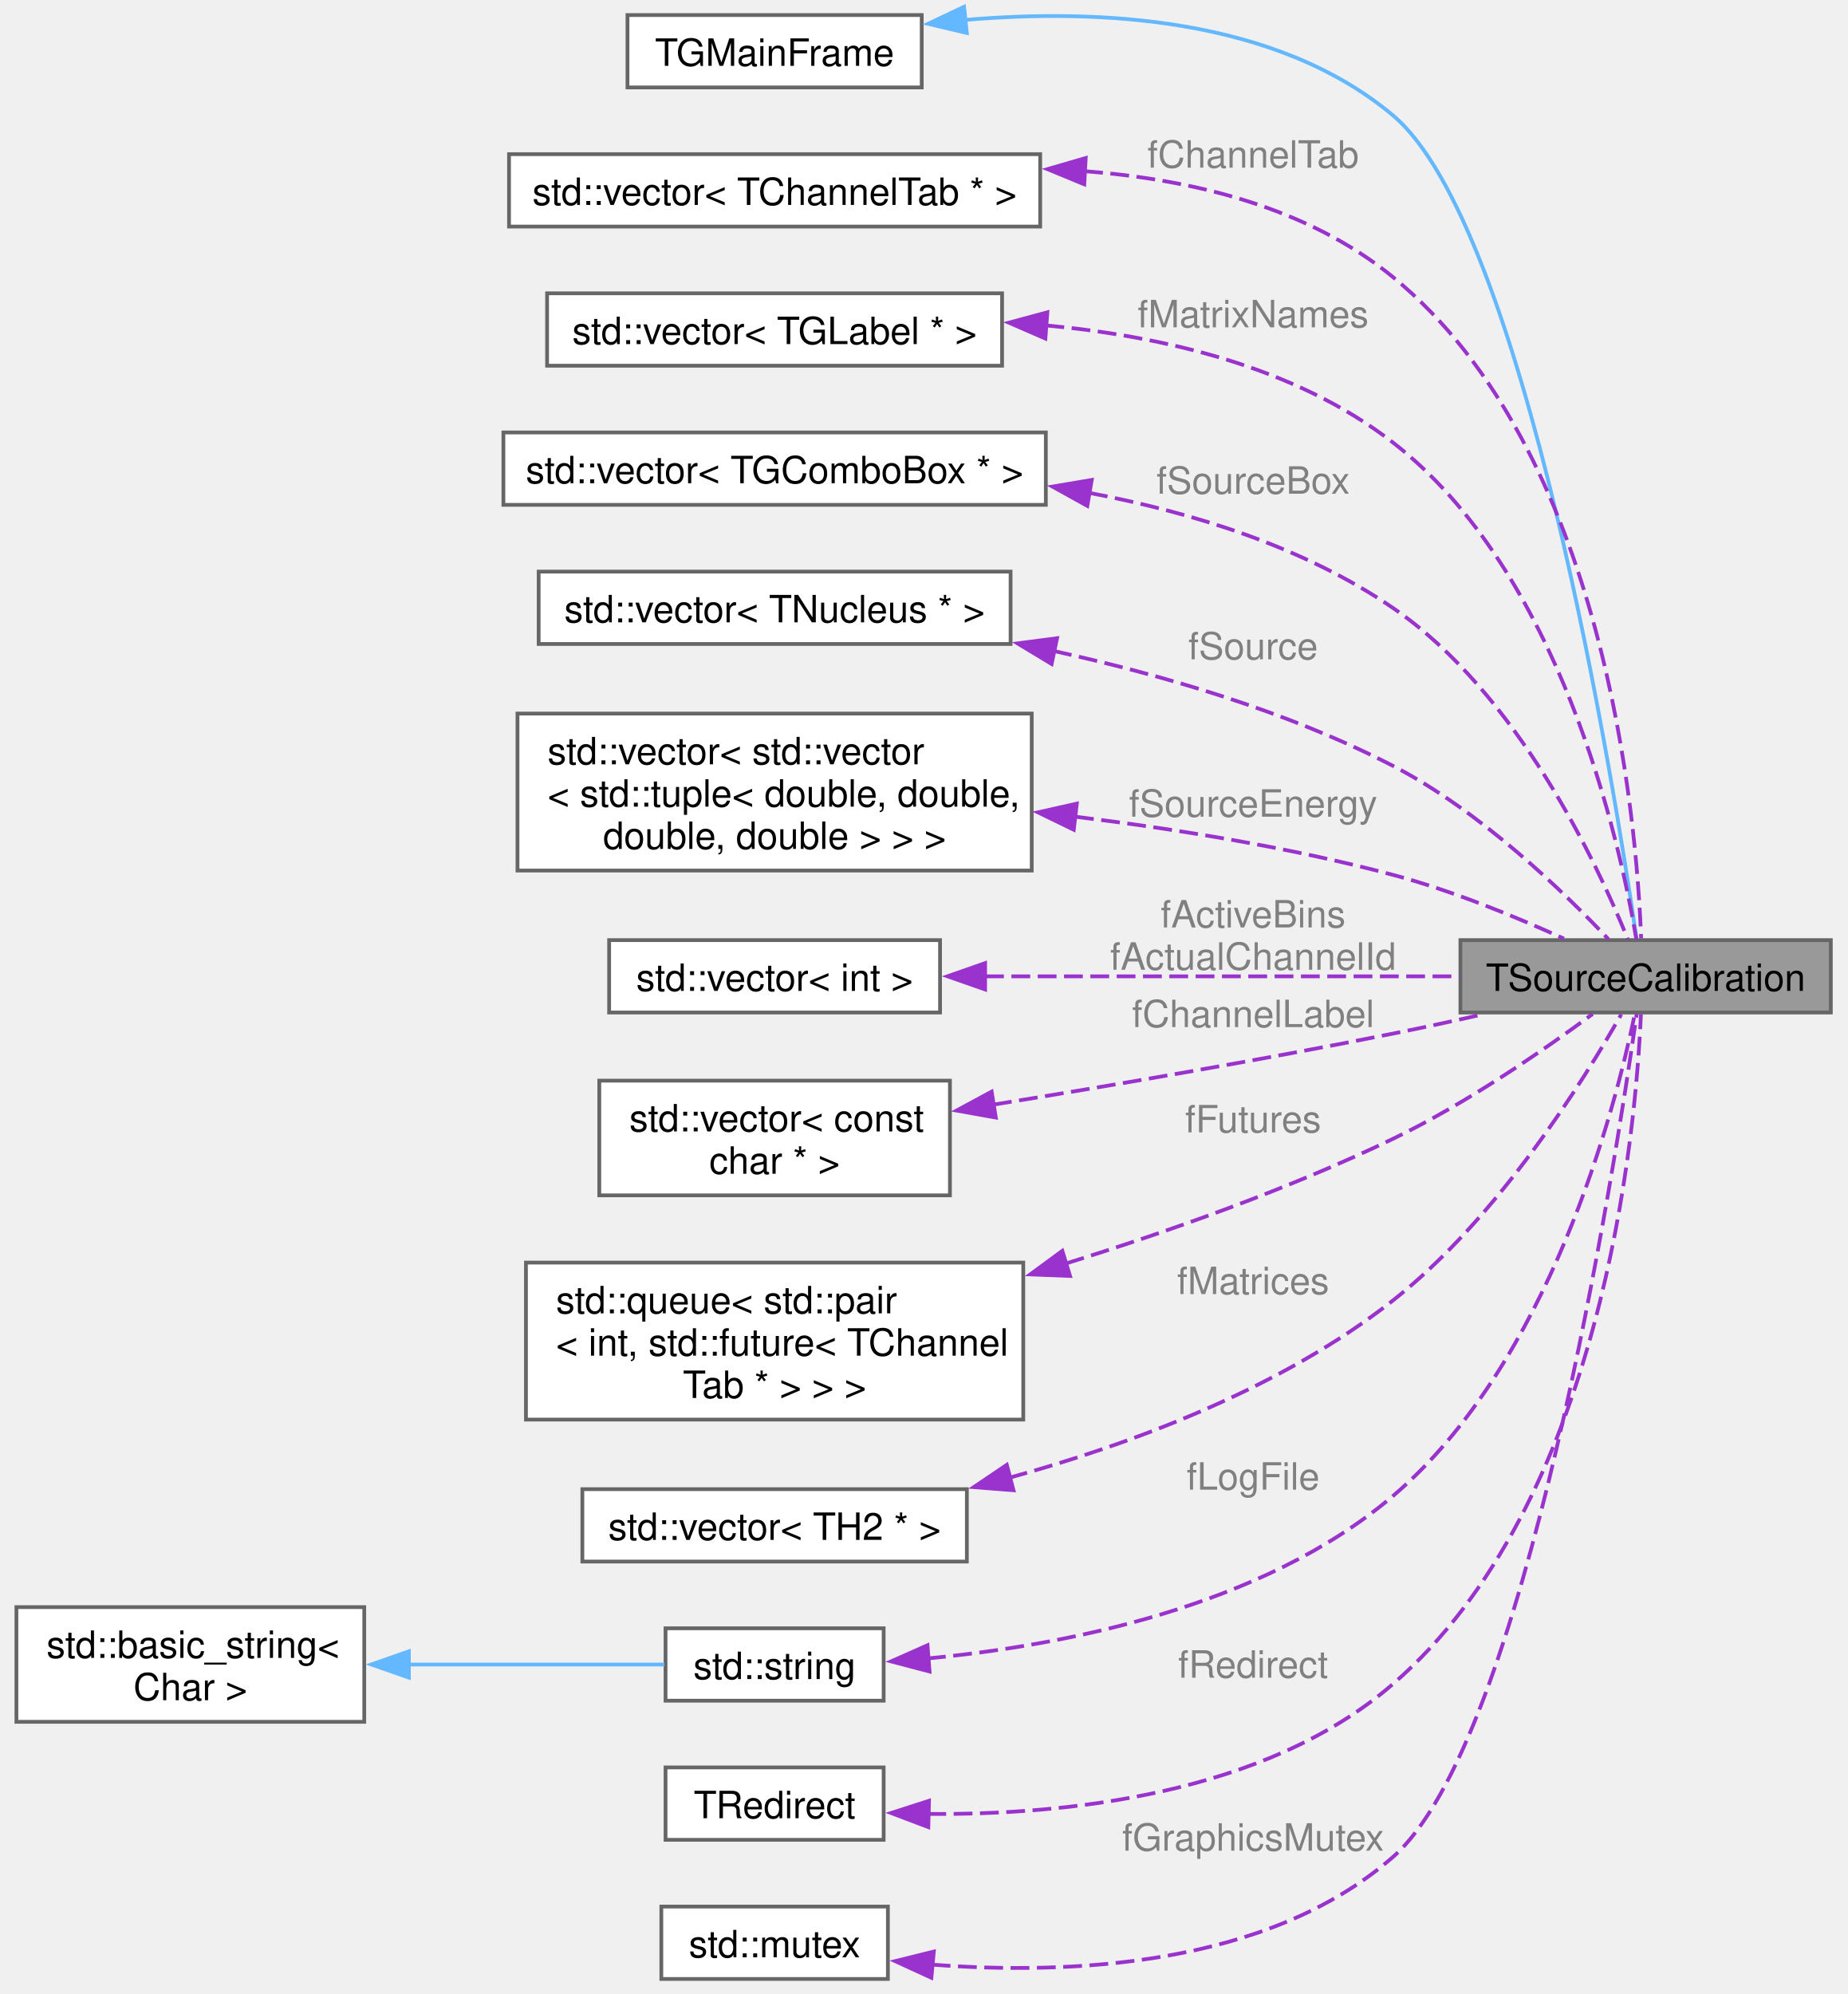
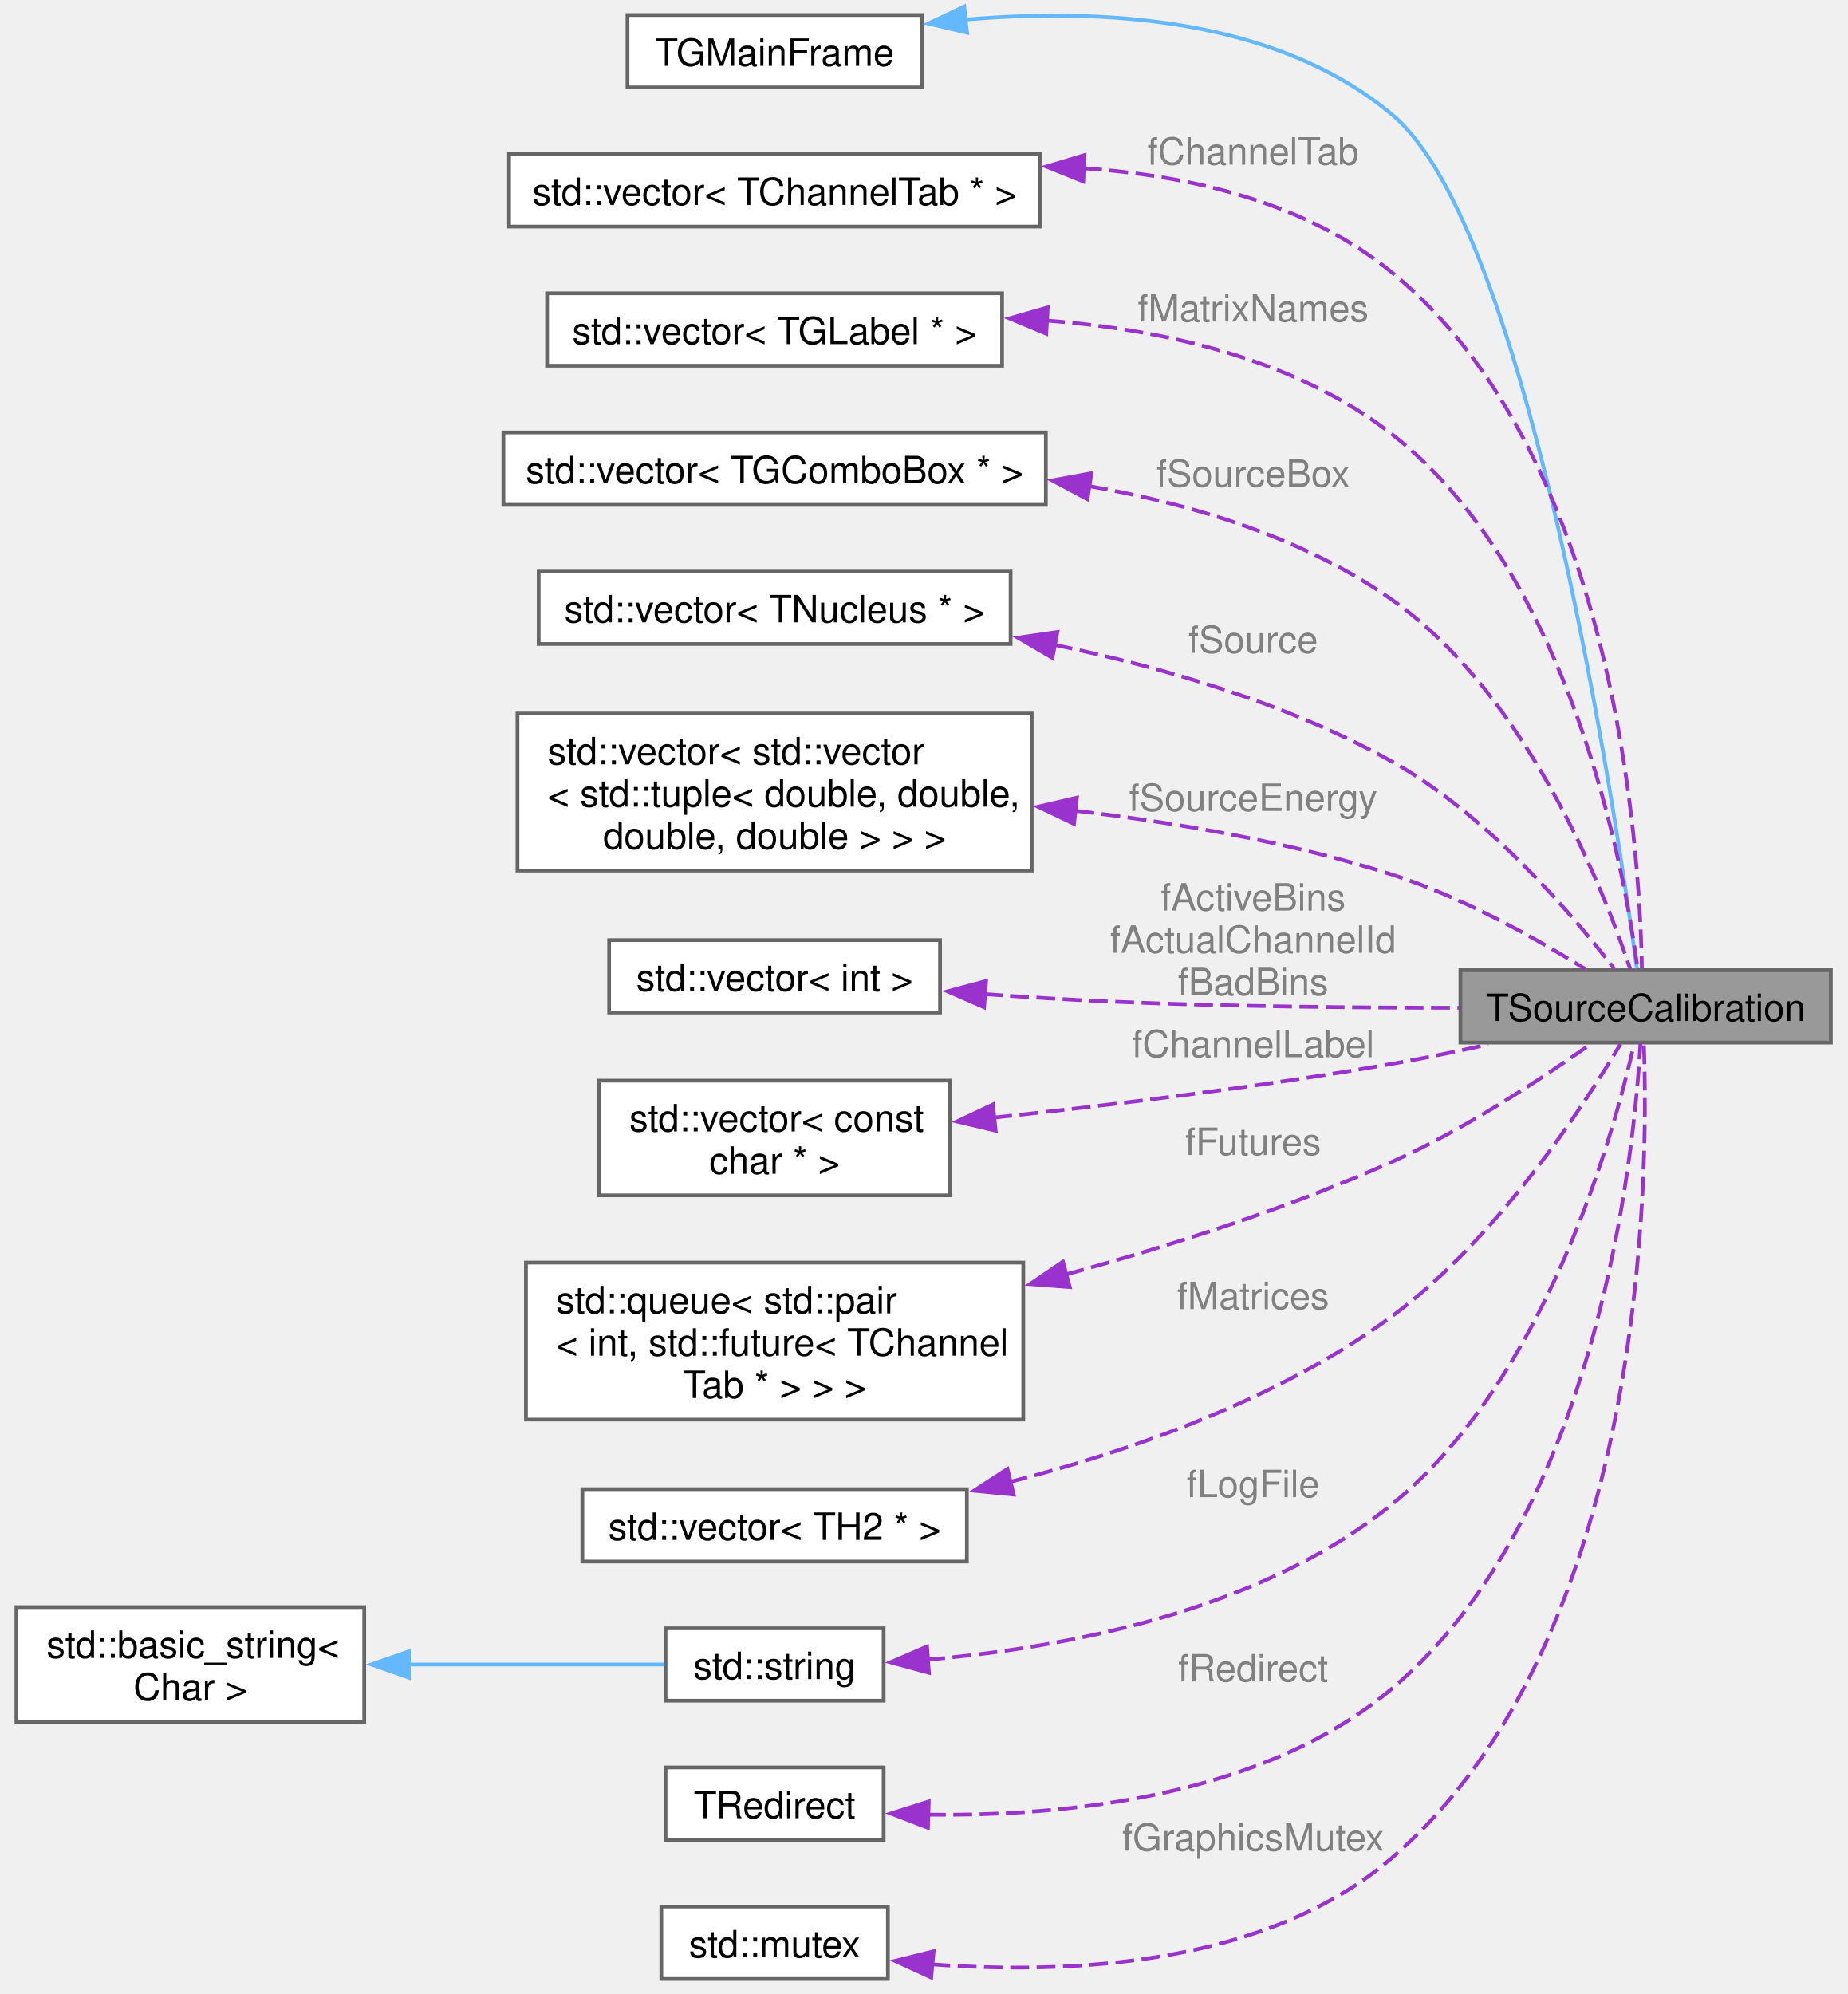
<svg xmlns="http://www.w3.org/2000/svg" xmlns:xlink="http://www.w3.org/1999/xlink" width="491pt" height="530pt" viewBox="0.00 0.00 490.50 530.25">
  <g id="graph0" class="graph" transform="scale(1 1) rotate(0) translate(4 526.25)">
    <g id="Node000001" class="node">
      <g id="a_Node000001">
        <a xlink:title=" ">
-           <polygon fill="#999999" stroke="#666666" points="482.5,-276.25 384,-276.25 384,-257 482.5,-257 482.5,-276.25" />
-           <text text-anchor="middle" x="433.25" y="-262.75" font-family="Helvetica,sans-Serif" font-size="10.00">TSourceCalibration</text>
+           <polygon fill="#999999" stroke="#666666" points="482.5,-268.25 384,-268.25 384,-249 482.5,-249 482.5,-268.25" />
+           <text text-anchor="middle" x="433.25" y="-254.75" font-family="Helvetica,sans-Serif" font-size="10.00">TSourceCalibration</text>
        </a>
      </g>
    </g>
    <g id="Node000002" class="node">
      <g id="a_Node000002">
        <a xlink:title=" ">
          <polygon fill="white" stroke="#666666" points="240.75,-522.25 162.5,-522.25 162.5,-503 240.75,-503 240.75,-522.25" />
          <text text-anchor="middle" x="201.62" y="-508.75" font-family="Helvetica,sans-Serif" font-size="10.00">TGMainFrame</text>
        </a>
      </g>
    </g>
    <g id="edge1_Node000001_Node000002" class="edge">
      <g id="a_edge1_Node000001_Node000002">
        <a xlink:title=" ">
-           <path fill="none" stroke="#63b8ff" d="M252.06,-520.93C287.69,-524.01 334.81,-521.71 366,-495.62 401.08,-466.29 424.97,-316.94 430.84,-276.65" />
-           <polygon fill="#63b8ff" stroke="#63b8ff" points="252.74,-517.48 242.43,-519.92 252.01,-524.45 252.74,-517.48" />
+           <path fill="none" stroke="#63b8ff" d="M252.13,-521.01C287.79,-524.13 334.93,-521.85 366,-495.62 402.16,-465.11 425.34,-309.97 430.93,-268.72" />
+           <polygon fill="#63b8ff" stroke="#63b8ff" points="252.8,-517.57 242.49,-519.99 252.06,-524.53 252.8,-517.57" />
        </a>
      </g>
    </g>
    <g id="Node000003" class="node">
      <g id="a_Node000003">
        <a xlink:title=" ">
          <polygon fill="white" stroke="#666666" points="272.25,-485.25 131,-485.25 131,-466 272.25,-466 272.25,-485.25" />
          <text text-anchor="middle" x="201.62" y="-471.75" font-family="Helvetica,sans-Serif" font-size="10.00">std::vector&lt; TChannelTab * &gt;</text>
        </a>
      </g>
    </g>
    <g id="edge2_Node000001_Node000003" class="edge">
      <g id="a_edge2_Node000001_Node000003">
        <a xlink:title=" ">
-           <path fill="none" stroke="#9a32cd" stroke-dasharray="5,2" d="M283.94,-480.74C312.58,-478.55 343.27,-471.17 366,-452.62 422.58,-406.47 430.87,-308.36 432.06,-276.7" />
-           <polygon fill="#9a32cd" stroke="#9a32cd" points="283.97,-477.24 274.18,-481.27 284.35,-484.23 283.97,-477.24" />
-         </a>
-       </g>
-       <text text-anchor="middle" x="328.88" y="-481.67" font-family="Helvetica,sans-Serif" font-size="10.00" fill="grey"> fChannelTab</text>
+           <path fill="none" stroke="#9a32cd" stroke-dasharray="5,2" d="M283.68,-481.51C312.44,-479.56 343.27,-472.33 366,-453.62 425.08,-405 431.68,-301.41 432.26,-268.72" />
+           <polygon fill="#9a32cd" stroke="#9a32cd" points="283.7,-478 273.87,-481.95 284.02,-485 283.7,-478" />
+         </a>
+       </g>
+       <text text-anchor="middle" x="328.88" y="-482.47" font-family="Helvetica,sans-Serif" font-size="10.00" fill="grey"> fChannelTab</text>
    </g>
    <g id="Node000004" class="node">
      <g id="a_Node000004">
        <a xlink:title=" ">
          <polygon fill="white" stroke="#666666" points="262.12,-448.25 141.12,-448.25 141.12,-429 262.12,-429 262.12,-448.25" />
          <text text-anchor="middle" x="201.62" y="-434.75" font-family="Helvetica,sans-Serif" font-size="10.00">std::vector&lt; TGLabel * &gt;</text>
        </a>
      </g>
    </g>
    <g id="edge3_Node000001_Node000004" class="edge">
      <g id="a_edge3_Node000001_Node000004">
        <a xlink:title=" ">
-           <path fill="none" stroke="#9a32cd" stroke-dasharray="5,2" d="M273.65,-439.73C304.74,-436.88 339.99,-428.73 366,-408.62 410.56,-374.19 426.37,-302.6 430.79,-276.46" />
-           <polygon fill="#9a32cd" stroke="#9a32cd" points="273.63,-436.22 263.92,-440.44 274.15,-443.2 273.63,-436.22" />
-         </a>
-       </g>
-       <text text-anchor="middle" x="328.88" y="-439.21" font-family="Helvetica,sans-Serif" font-size="10.00" fill="grey"> fMatrixNames</text>
+           <path fill="none" stroke="#9a32cd" stroke-dasharray="5,2" d="M273.83,-441.02C304.96,-438.63 340.18,-430.86 366,-410.62 413.35,-373.51 427.54,-295.69 431.16,-268.36" />
+           <polygon fill="#9a32cd" stroke="#9a32cd" points="273.86,-437.51 264.08,-441.58 274.26,-444.5 273.86,-437.51" />
+         </a>
+       </g>
+       <text text-anchor="middle" x="328.88" y="-440.75" font-family="Helvetica,sans-Serif" font-size="10.00" fill="grey"> fMatrixNames</text>
    </g>
    <g id="Node000005" class="node">
      <g id="a_Node000005">
        <a xlink:title=" ">
          <polygon fill="white" stroke="#666666" points="273.75,-411.25 129.5,-411.25 129.5,-392 273.75,-392 273.75,-411.25" />
          <text text-anchor="middle" x="201.62" y="-397.75" font-family="Helvetica,sans-Serif" font-size="10.00">std::vector&lt; TGComboBox * &gt;</text>
        </a>
      </g>
    </g>
    <g id="edge4_Node000001_Node000005" class="edge">
      <g id="a_edge4_Node000001_Node000005">
        <a xlink:title=" ">
-           <path fill="none" stroke="#9a32cd" stroke-dasharray="5,2" d="M285.25,-395.19C312.75,-389.98 342.37,-380.78 366,-364.62 399.23,-341.91 420.41,-296.53 428.51,-276.51" />
-           <polygon fill="#9a32cd" stroke="#9a32cd" points="284.78,-391.72 275.51,-396.86 285.96,-398.62 284.78,-391.72" />
-         </a>
-       </g>
-       <text text-anchor="middle" x="328.88" y="-394.96" font-family="Helvetica,sans-Serif" font-size="10.00" fill="grey"> fSourceBox</text>
+           <path fill="none" stroke="#9a32cd" stroke-dasharray="5,2" d="M285.25,-396.98C312.89,-392.18 342.59,-383.19 366,-366.62 401.73,-341.34 421.94,-290.11 429.17,-268.54" />
+           <polygon fill="#9a32cd" stroke="#9a32cd" points="284.81,-393.5 275.46,-398.5 285.88,-400.42 284.81,-393.5" />
+         </a>
+       </g>
+       <text text-anchor="middle" x="328.88" y="-396.82" font-family="Helvetica,sans-Serif" font-size="10.00" fill="grey"> fSourceBox</text>
    </g>
    <g id="Node000006" class="node">
      <g id="a_Node000006">
        <a xlink:title=" ">
          <polygon fill="white" stroke="#666666" points="264.38,-374.25 138.88,-374.25 138.88,-355 264.38,-355 264.38,-374.25" />
          <text text-anchor="middle" x="201.62" y="-360.75" font-family="Helvetica,sans-Serif" font-size="10.00">std::vector&lt; TNucleus * &gt;</text>
        </a>
      </g>
    </g>
    <g id="edge5_Node000001_Node000006" class="edge">
      <g id="a_edge5_Node000001_Node000006">
        <a xlink:title=" ">
-           <path fill="none" stroke="#9a32cd" stroke-dasharray="5,2" d="M275.7,-353.17C304.87,-346.75 338.08,-337.04 366,-322.62 389.28,-310.6 411.52,-289.05 423.38,-276.48" />
-           <polygon fill="#9a32cd" stroke="#9a32cd" points="275.29,-349.68 266.22,-355.16 276.73,-356.53 275.29,-349.68" />
-         </a>
-       </g>
-       <text text-anchor="middle" x="328.88" y="-350.92" font-family="Helvetica,sans-Serif" font-size="10.00" fill="grey"> fSource</text>
+           <path fill="none" stroke="#9a32cd" stroke-dasharray="5,2" d="M275.89,-354.8C305.23,-348.73 338.52,-339.03 366,-323.62 391.3,-309.44 413.78,-283.07 424.89,-268.66" />
+           <polygon fill="#9a32cd" stroke="#9a32cd" points="275.49,-351.31 266.35,-356.66 276.83,-358.18 275.49,-351.31" />
+         </a>
+       </g>
+       <text text-anchor="middle" x="328.88" y="-352.63" font-family="Helvetica,sans-Serif" font-size="10.00" fill="grey"> fSource</text>
    </g>
    <g id="Node000007" class="node">
      <g id="a_Node000007">
        <a xlink:title=" ">
          <polygon fill="white" stroke="#666666" points="270,-336.5 133.25,-336.5 133.25,-294.75 270,-294.75 270,-336.5" />
          <text text-anchor="start" x="141.25" y="-323" font-family="Helvetica,sans-Serif" font-size="10.00">std::vector&lt; std::vector</text>
          <text text-anchor="start" x="141.25" y="-311.75" font-family="Helvetica,sans-Serif" font-size="10.00">&lt; std::tuple&lt; double, double,</text>
          <text text-anchor="middle" x="201.62" y="-300.5" font-family="Helvetica,sans-Serif" font-size="10.00"> double, double &gt; &gt; &gt;</text>
        </a>
      </g>
    </g>
    <g id="edge6_Node000001_Node000007" class="edge">
      <g id="a_edge6_Node000001_Node000007">
        <a xlink:title=" ">
-           <path fill="none" stroke="#9a32cd" stroke-dasharray="5,2" d="M281.53,-309.08C308.6,-305.76 338.9,-300.85 366,-293.62 381.72,-289.44 398.7,-282.46 411.53,-276.65" />
-           <polygon fill="#9a32cd" stroke="#9a32cd" points="281.18,-305.6 271.65,-310.23 281.99,-312.55 281.18,-305.6" />
-         </a>
-       </g>
-       <text text-anchor="middle" x="328.88" y="-309.07" font-family="Helvetica,sans-Serif" font-size="10.00" fill="grey"> fSourceEnergy</text>
+           <path fill="none" stroke="#9a32cd" stroke-dasharray="5,2" d="M281.62,-310.65C308.82,-307.46 339.17,-302.22 366,-293.62 384.58,-287.67 404.13,-276.68 417.14,-268.6" />
+           <polygon fill="#9a32cd" stroke="#9a32cd" points="281.24,-307.17 271.68,-311.73 282,-314.13 281.24,-307.17" />
+         </a>
+       </g>
+       <text text-anchor="middle" x="328.88" y="-310.61" font-family="Helvetica,sans-Serif" font-size="10.00" fill="grey"> fSourceEnergy</text>
    </g>
    <g id="Node000008" class="node">
      <g id="a_Node000008">
        <a xlink:title=" ">
          <polygon fill="white" stroke="#666666" points="245.62,-276.25 157.62,-276.25 157.62,-257 245.62,-257 245.62,-276.25" />
          <text text-anchor="middle" x="201.62" y="-262.75" font-family="Helvetica,sans-Serif" font-size="10.00">std::vector&lt; int &gt;</text>
        </a>
      </g>
    </g>
    <g id="edge7_Node000001_Node000008" class="edge">
      <g id="a_edge7_Node000001_Node000008">
        <a xlink:title=" ">
-           <path fill="none" stroke="#9a32cd" stroke-dasharray="5,2" d="M257.59,-266.62C296.02,-266.62 346.88,-266.62 383.8,-266.62" />
-           <polygon fill="#9a32cd" stroke="#9a32cd" points="257.6,-263.13 247.6,-266.63 257.6,-270.13 257.6,-263.13" />
-         </a>
-       </g>
-       <text text-anchor="middle" x="328.88" y="-279.62" font-family="Helvetica,sans-Serif" font-size="10.00" fill="grey"> fActiveBins</text>
-       <text text-anchor="middle" x="328.88" y="-268.38" font-family="Helvetica,sans-Serif" font-size="10.00" fill="grey">fActualChannelId</text>
+           <path fill="none" stroke="#9a32cd" stroke-dasharray="5,2" d="M257.27,-261.91C268.65,-261.09 280.59,-260.35 291.75,-259.88 322.34,-258.58 356.7,-258.26 383.79,-258.26" />
+           <polygon fill="#9a32cd" stroke="#9a32cd" points="257.33,-258.39 247.62,-262.63 257.85,-265.37 257.33,-258.39" />
+         </a>
+       </g>
+       <text text-anchor="middle" x="328.88" y="-284.12" font-family="Helvetica,sans-Serif" font-size="10.00" fill="grey"> fActiveBins</text>
+       <text text-anchor="middle" x="328.88" y="-272.88" font-family="Helvetica,sans-Serif" font-size="10.00" fill="grey">fActualChannelId</text>
+       <text text-anchor="middle" x="328.88" y="-261.62" font-family="Helvetica,sans-Serif" font-size="10.00" fill="grey">fBadBins</text>
    </g>
    <g id="Node000009" class="node">
      <g id="a_Node000009">
        <a xlink:title=" ">
          <polygon fill="white" stroke="#666666" points="248.25,-238.88 155,-238.88 155,-208.38 248.25,-208.38 248.25,-238.88" />
          <text text-anchor="start" x="163" y="-225.38" font-family="Helvetica,sans-Serif" font-size="10.00">std::vector&lt; const</text>
          <text text-anchor="middle" x="201.62" y="-214.12" font-family="Helvetica,sans-Serif" font-size="10.00"> char * &gt;</text>
        </a>
      </g>
    </g>
    <g id="edge8_Node000001_Node000009" class="edge">
      <g id="a_edge8_Node000001_Node000009">
        <a xlink:title=" ">
-           <path fill="none" stroke="#9a32cd" stroke-dasharray="5,2" d="M259.72,-232.49C291.16,-237.58 330.82,-244.34 366,-251.38 373.87,-252.95 382.23,-254.76 390.27,-256.58" />
-           <polygon fill="#9a32cd" stroke="#9a32cd" points="260.45,-229.06 250.02,-230.93 259.34,-235.97 260.45,-229.06" />
-         </a>
-       </g>
-       <text text-anchor="middle" x="328.88" y="-253.12" font-family="Helvetica,sans-Serif" font-size="10.00" fill="grey"> fChannelLabel</text>
+           <path fill="none" stroke="#9a32cd" stroke-dasharray="5,2" d="M259.79,-229.04C291.24,-232.39 330.91,-237.23 366,-243.38 374.25,-244.82 383.03,-246.64 391.39,-248.51" />
+           <polygon fill="#9a32cd" stroke="#9a32cd" points="260.4,-225.58 250.1,-228.02 259.68,-232.54 260.4,-225.58" />
+         </a>
+       </g>
+       <text text-anchor="middle" x="328.88" y="-245.12" font-family="Helvetica,sans-Serif" font-size="10.00" fill="grey"> fChannelLabel</text>
    </g>
    <g id="Node000010" class="node">
      <g id="a_Node000010">
        <a xlink:title=" ">
          <polygon fill="white" stroke="#666666" points="267.75,-190.5 135.5,-190.5 135.5,-148.75 267.75,-148.75 267.75,-190.5" />
          <text text-anchor="start" x="143.5" y="-177" font-family="Helvetica,sans-Serif" font-size="10.00">std::queue&lt; std::pair</text>
          <text text-anchor="start" x="143.5" y="-165.75" font-family="Helvetica,sans-Serif" font-size="10.00">&lt; int, std::future&lt; TChannel</text>
          <text text-anchor="middle" x="201.62" y="-154.5" font-family="Helvetica,sans-Serif" font-size="10.00">Tab * &gt; &gt; &gt;</text>
        </a>
      </g>
    </g>
    <g id="edge9_Node000001_Node000010" class="edge">
      <g id="a_edge9_Node000001_Node000010">
        <a xlink:title=" ">
-           <path fill="none" stroke="#9a32cd" stroke-dasharray="5,2" d="M279.09,-190.26C307.06,-198.97 338.56,-210.18 366,-223.38 385.56,-232.78 406.21,-247.05 419.16,-256.6" />
-           <polygon fill="#9a32cd" stroke="#9a32cd" points="280.19,-186.94 269.6,-187.36 278.14,-193.63 280.19,-186.94" />
-         </a>
-       </g>
-       <text text-anchor="middle" x="328.88" y="-225.12" font-family="Helvetica,sans-Serif" font-size="10.00" fill="grey"> fFutures</text>
+           <path fill="none" stroke="#9a32cd" stroke-dasharray="5,2" d="M279.02,-187.32C306.98,-194.99 338.5,-205.07 366,-217.38 385.29,-226.01 405.67,-239.44 418.65,-248.61" />
+           <polygon fill="#9a32cd" stroke="#9a32cd" points="280.11,-183.99 269.55,-184.78 278.3,-190.75 280.11,-183.99" />
+         </a>
+       </g>
+       <text text-anchor="middle" x="328.88" y="-219.12" font-family="Helvetica,sans-Serif" font-size="10.00" fill="grey"> fFutures</text>
    </g>
    <g id="Node000011" class="node">
      <g id="a_Node000011">
        <a xlink:title=" ">
          <polygon fill="white" stroke="#666666" points="252.75,-130.25 150.5,-130.25 150.5,-111 252.75,-111 252.75,-130.25" />
          <text text-anchor="middle" x="201.62" y="-116.75" font-family="Helvetica,sans-Serif" font-size="10.00">std::vector&lt; TH2 * &gt;</text>
        </a>
      </g>
    </g>
    <g id="edge10_Node000001_Node000011" class="edge">
      <g id="a_edge10_Node000001_Node000011">
        <a xlink:title=" ">
-           <path fill="none" stroke="#9a32cd" stroke-dasharray="5,2" d="M263.96,-133.26C296.74,-142.29 336.34,-157.08 366,-180.38 394.06,-202.42 416.8,-238.93 426.78,-256.52" />
-           <polygon fill="#9a32cd" stroke="#9a32cd" points="265.15,-129.95 254.59,-130.79 263.37,-136.72 265.15,-129.95" />
-         </a>
-       </g>
-       <text text-anchor="middle" x="328.88" y="-182.12" font-family="Helvetica,sans-Serif" font-size="10.00" fill="grey"> fMatrices</text>
+           <path fill="none" stroke="#9a32cd" stroke-dasharray="5,2" d="M263.95,-132.11C296.56,-140.44 336,-154.23 366,-176.38 393.73,-196.85 416.46,-231.61 426.58,-248.63" />
+           <polygon fill="#9a32cd" stroke="#9a32cd" points="265.19,-128.81 254.65,-129.85 263.54,-135.62 265.19,-128.81" />
+         </a>
+       </g>
+       <text text-anchor="middle" x="328.88" y="-178.12" font-family="Helvetica,sans-Serif" font-size="10.00" fill="grey"> fMatrices</text>
    </g>
    <g id="Node000012" class="node">
      <g id="a_Node000012">
        <a xlink:title=" ">
          <polygon fill="white" stroke="#666666" points="230.62,-93.25 172.62,-93.25 172.62,-74 230.62,-74 230.62,-93.25" />
          <text text-anchor="middle" x="201.62" y="-79.75" font-family="Helvetica,sans-Serif" font-size="10.00">std::string</text>
        </a>
      </g>
    </g>
    <g id="edge11_Node000001_Node000012" class="edge">
      <g id="a_edge11_Node000001_Node000012">
        <a xlink:title=" ">
-           <path fill="none" stroke="#9a32cd" stroke-dasharray="5,2" d="M242.16,-85.22C278.23,-88.63 331.08,-98.78 366,-128.38 407.62,-163.65 425.07,-231.08 430.37,-256.55" />
-           <polygon fill="#9a32cd" stroke="#9a32cd" points="242.83,-81.76 232.59,-84.45 242.28,-88.74 242.83,-81.76" />
-         </a>
-       </g>
-       <text text-anchor="middle" x="328.88" y="-130.12" font-family="Helvetica,sans-Serif" font-size="10.00" fill="grey"> fLogFile</text>
+           <path fill="none" stroke="#9a32cd" stroke-dasharray="5,2" d="M241.95,-84.88C277.88,-87.96 330.64,-97.53 366,-126.38 406.59,-159.49 424.56,-223.81 430.18,-248.57" />
+           <polygon fill="#9a32cd" stroke="#9a32cd" points="242.66,-81.43 232.43,-84.21 242.16,-88.41 242.66,-81.43" />
+         </a>
+       </g>
+       <text text-anchor="middle" x="328.88" y="-128.12" font-family="Helvetica,sans-Serif" font-size="10.00" fill="grey"> fLogFile</text>
    </g>
    <g id="Node000013" class="node">
      <g id="a_Node000013">
        <a xlink:title=" ">
          <polygon fill="white" stroke="#666666" points="92.5,-98.88 0,-98.88 0,-68.38 92.5,-68.38 92.5,-98.88" />
          <text text-anchor="start" x="8" y="-85.38" font-family="Helvetica,sans-Serif" font-size="10.00">std::basic_string&lt;</text>
          <text text-anchor="middle" x="46.25" y="-74.12" font-family="Helvetica,sans-Serif" font-size="10.00"> Char &gt;</text>
        </a>
      </g>
    </g>
    <g id="edge12_Node000012_Node000013" class="edge">
      <g id="a_edge12_Node000012_Node000013">
        <a xlink:title=" ">
          <path fill="none" stroke="#63b8ff" d="M104.34,-83.62C127.53,-83.62 153.28,-83.62 172.31,-83.62" />
          <polygon fill="#63b8ff" stroke="#63b8ff" points="104.37,-80.13 94.37,-83.63 104.37,-87.13 104.37,-80.13" />
        </a>
      </g>
    </g>
    <g id="Node000014" class="node">
      <g id="a_Node000014">
        <a xlink:href="class_t_redirect.html" target="_top" xlink:title=" ">
          <polygon fill="white" stroke="#666666" points="230.62,-56.25 172.62,-56.25 172.62,-37 230.62,-37 230.62,-56.25" />
          <text text-anchor="middle" x="201.62" y="-42.75" font-family="Helvetica,sans-Serif" font-size="10.00">TRedirect</text>
        </a>
      </g>
    </g>
    <g id="edge13_Node000001_Node000014" class="edge">
      <g id="a_edge13_Node000001_Node000014">
        <a xlink:title=" ">
-           <path fill="none" stroke="#9a32cd" stroke-dasharray="5,2" d="M242.24,-43.89C278.61,-43.57 331.86,-48.9 366,-78.38 421.86,-126.6 430.63,-224.9 432,-256.56" />
-           <polygon fill="#9a32cd" stroke="#9a32cd" points="242.5,-40.38 232.59,-44.13 242.68,-47.38 242.5,-40.38" />
-         </a>
-       </g>
-       <text text-anchor="middle" x="328.88" y="-80.12" font-family="Helvetica,sans-Serif" font-size="10.00" fill="grey"> fRedirect</text>
+           <path fill="none" stroke="#9a32cd" stroke-dasharray="5,2" d="M242.14,-43.71C278.43,-43.2 331.63,-48.24 366,-77.38 420.43,-123.52 430.15,-218.35 431.88,-248.91" />
+           <polygon fill="#9a32cd" stroke="#9a32cd" points="242.4,-40.2 232.51,-44 242.61,-47.2 242.4,-40.2" />
+         </a>
+       </g>
+       <text text-anchor="middle" x="328.88" y="-79.12" font-family="Helvetica,sans-Serif" font-size="10.00" fill="grey"> fRedirect</text>
    </g>
    <g id="Node000015" class="node">
      <g id="a_Node000015">
        <a xlink:title=" ">
          <polygon fill="white" stroke="#666666" points="231.75,-19.25 171.5,-19.25 171.5,0 231.75,0 231.75,-19.25" />
          <text text-anchor="middle" x="201.62" y="-5.75" font-family="Helvetica,sans-Serif" font-size="10.00">std::mutex</text>
        </a>
      </g>
    </g>
    <g id="edge14_Node000001_Node000015" class="edge">
      <g id="a_edge14_Node000001_Node000015">
        <a xlink:title=" ">
-           <path fill="none" stroke="#9a32cd" stroke-dasharray="5,2" d="M243.4,-3.82C279.87,-1.03 332.59,-3.26 366,-32.38 401.29,-63.12 425.11,-216.03 430.89,-256.68" />
-           <polygon fill="#9a32cd" stroke="#9a32cd" points="243.31,-0.32 233.68,-4.74 243.96,-7.29 243.31,-0.32" />
+           <path fill="none" stroke="#9a32cd" stroke-dasharray="5,2" d="M243.33,-3.9C279.76,-1.15 332.45,-3.42 366,-32.38 433.23,-90.41 434.09,-212.62 432.79,-248.51" />
+           <polygon fill="#9a32cd" stroke="#9a32cd" points="243.26,-0.39 233.63,-4.8 243.91,-7.36 243.26,-0.39" />
        </a>
      </g>
      <text text-anchor="middle" x="328.88" y="-34.12" font-family="Helvetica,sans-Serif" font-size="10.00" fill="grey"> fGraphicsMutex</text>
    </g>
  </g>
</svg>
